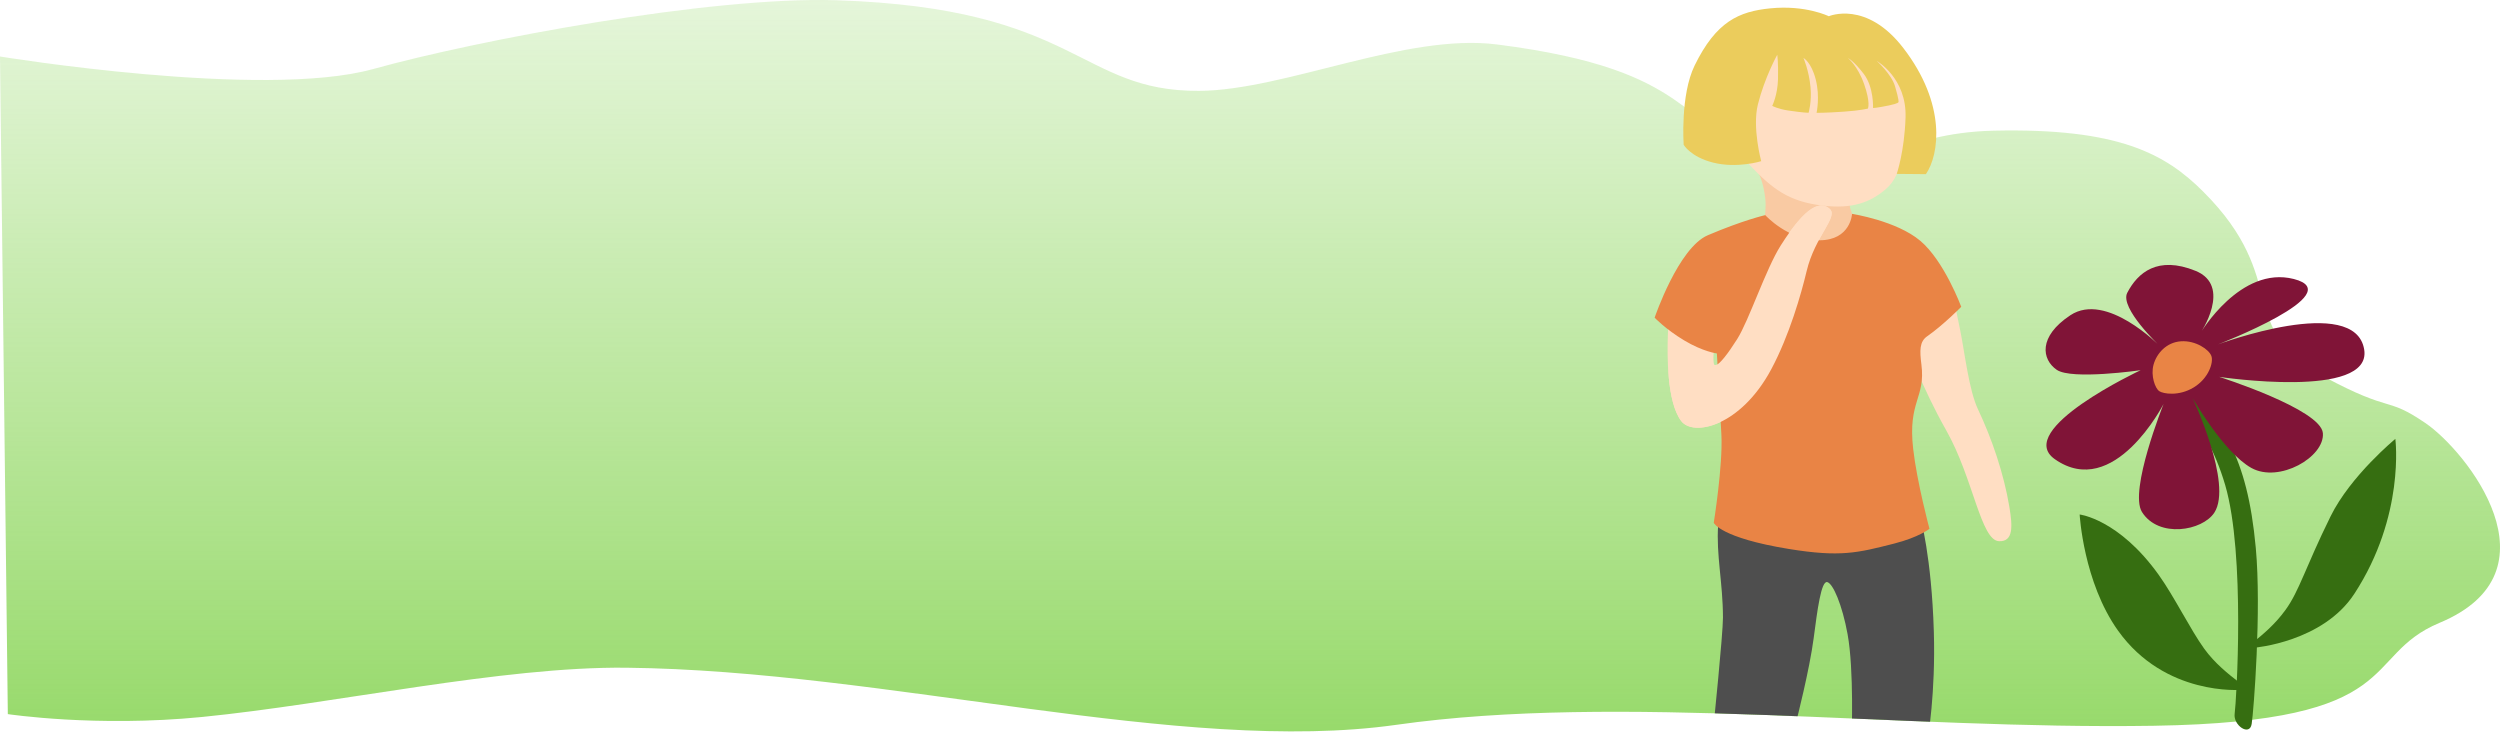
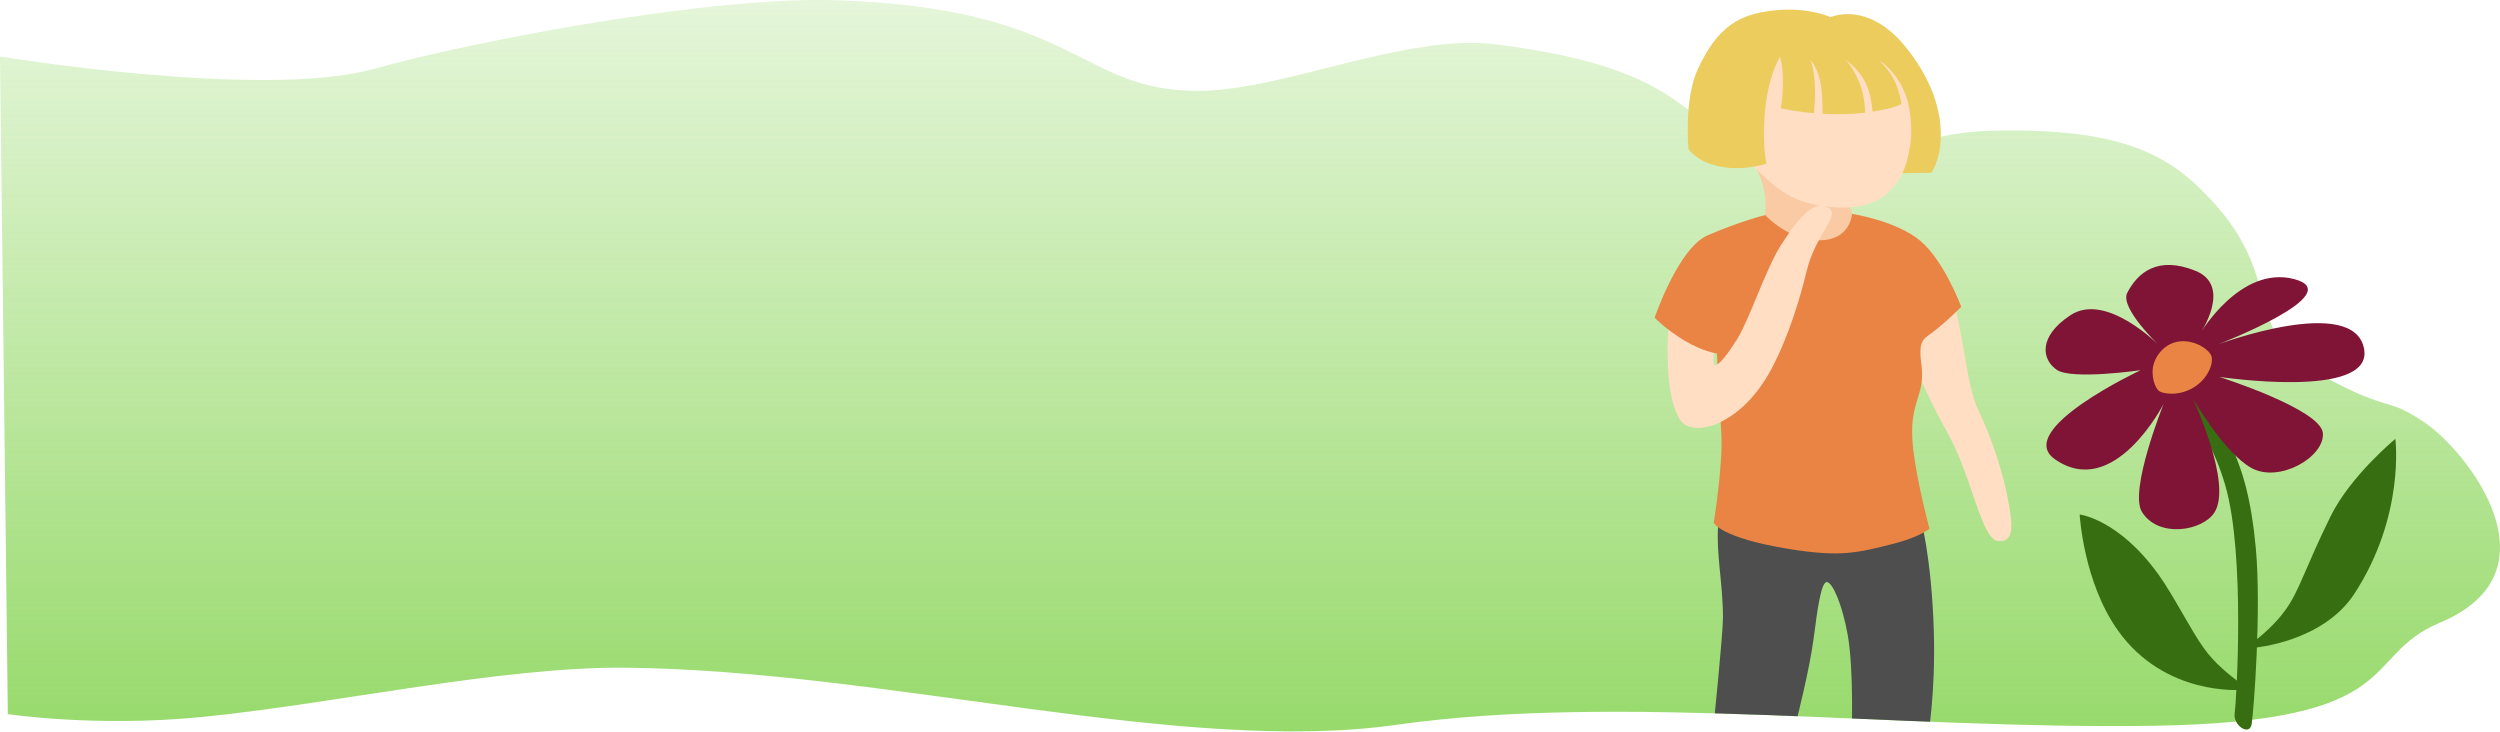
<svg xmlns="http://www.w3.org/2000/svg" xmlns:xlink="http://www.w3.org/1999/xlink" width="381.752mm" height="111.686mm" viewBox="0 0 381.752 111.686" version="1.1" id="svg1">
  <defs id="defs1">
    <linearGradient id="linearGradient69">
      <stop style="stop-color:#79cf40;stop-opacity:1;" offset="0" id="stop68" />
      <stop style="stop-color:#79cf40;stop-opacity:0;" offset="1" id="stop69" />
    </linearGradient>
    <linearGradient xlink:href="#linearGradient69" id="linearGradient4" x1="96.469" y1="185.921" x2="96.469" y2="-7.016" gradientUnits="userSpaceOnUse" />
    <clipPath clipPathUnits="userSpaceOnUse" id="clipPath24">
      <path id="path25" style="display:inline;fill:url(#linearGradient25);stroke:none;stroke-width:0.265;stroke-opacity:1" d="m 416.709,34.371 -1.194,100.418 c 0,0 -13.447,2.041 -29.662,0.437 -20.283,-2.007 -45.78,-7.733 -64.83,-7.522 -39.781,0.44 -84.784,13.365 -117.522,8.721 -34.194,-4.85 -76.695,0.763 -115.678,0.144 -38.983,-0.618 -31.385,-10.611 -43.648,-15.726 -18.755,-7.822 -4.118,-26.227 2.201,-30.519 6.134,-4.167 4.85,-1.369 15.444,-7.051 13.747,-7.374 4.918,-14.731 18.43,-28.243 5.763,-5.763 12.87,-9.766 32.024,-9.332 14.699,0.333 16.654,6.766 34.558,2.892 14.415,-3.119 9.975,-12.083 41.31,-16.061 13.879,-1.762 32.419,7.019 45.463,7.089 18.45,0.099 18.374,-12.655 55.384,-13.834 19.44,-0.619 54.892,6.103 70.772,10.509 16.782,4.656 56.946,-1.922 56.946,-1.922 z" />
    </clipPath>
    <linearGradient xlink:href="#linearGradient69" id="linearGradient25" gradientUnits="userSpaceOnUse" x1="96.469" y1="185.921" x2="96.469" y2="-7.016" gradientTransform="matrix(-1,0,0,1,230.8354,-4.614441)" />
  </defs>
  <g id="g91" style="display:inline" transform="translate(185.8739,-30.35811)">
    <g id="g74" style="display:inline">
      <path id="path24" style="fill:url(#linearGradient4);stroke:none;stroke-width:0.265;stroke-opacity:1" d="m -185.874,38.986 1.194,100.418 c 0,0 13.447,2.041 29.662,0.437 20.283,-2.007 45.78,-7.733 64.83,-7.522 39.781,0.44 84.784,13.365 117.522,8.721 34.194,-4.85 76.695,0.763 115.678,0.144 38.983,-0.618 31.385,-10.611 43.648,-15.726 18.755,-7.822 4.118,-26.227 -2.201,-30.519 -6.134,-4.167 -4.85,-1.369 -15.444,-7.051 -13.747,-7.374 -4.918,-14.731 -18.43,-28.243 -5.763,-5.763 -12.87,-9.766 -32.024,-9.332 -14.699,0.333 -16.654,6.766 -34.558,2.892 -14.415,-3.119 -9.975,-12.083 -41.31,-16.061 -13.879,-1.762 -32.419,7.019 -45.463,7.089 -18.45,0.099 -18.374,-12.655 -55.384,-13.834 -19.44,-0.619 -54.892,6.103 -70.772,10.509 -16.782,4.656 -56.946,-1.922 -56.946,-1.922 z" />
    </g>
    <g id="g99" style="display:inline" transform="matrix(-2.594503,0,0,2.784061,392.0811,-124.7578)">
      <path style="display:inline;fill:#366e11;fill-opacity:1;stroke-width:0.255" d="m 95.56,76.701 c 0,0 -2.538,1.717 -3.764,5.621 -1.195,3.805 -0.656,11.904 -0.557,12.54 0.099,0.636 -0.883,1.26 -1.001,0.562 -0.118,-0.698 -0.582,-6.225 -0.242,-9.657 0.51,-5.15 1.987,-6.847 4.729,-9.854 z" id="path97" />
      <path style="fill:#801437;fill-opacity:1;stroke-width:0.282" d="m 95.423,77.874 c 0,0 2.054,4.77 1.27,5.926 -0.985,1.454 -3.555,1.034 -4.256,0.035 -1.105,-1.574 1.277,-6.281 1.277,-6.281 0,0 -1.834,2.987 -3.461,3.829 -1.627,0.842 -4.317,-0.596 -4.206,-1.909 0.111,-1.313 6.101,-3.088 6.101,-3.088 0,0 -9.01,1.265 -8.533,-1.496 0.534,-3.087 8.611,-0.282 8.611,-0.282 0,0 -7.796,-2.799 -4.467,-3.59 3.144,-0.747 5.497,2.97 5.497,2.97 0,0 -1.897,-2.593 0.29,-3.418 2.231,-0.842 3.401,0.105 4.014,1.204 0.465,0.834 -1.903,2.913 -1.903,2.913 0,0 3.129,-2.988 5.25,-1.682 1.909,1.175 1.684,2.43 0.803,2.995 -0.88,0.565 -4.936,0.021 -4.936,0.021 0,0 7.506,3.272 5.049,4.88 -3.484,2.28 -6.4,-3.028 -6.4,-3.028 z" id="path98" />
      <path style="fill:#366e11;fill-opacity:1;stroke-width:0.255" d="m 90.861,93.551 c 0,0 4.475,0.364 7.241,-3.244 2.043,-2.666 2.26,-6.372 2.26,-6.372 0,0 -2.291,0.247 -4.64,3.294 -0.925,1.2 -1.872,3.01 -2.688,4.064 -1.26,1.628 -3.327,2.423 -2.172,2.257 z" id="path99" />
      <path style="opacity:1;fill:#e98445;fill-opacity:1;stroke-width:0.098" d="m 95.68,77.169 c -0.236,0.147 -1.148,0.295 -2.028,-0.202 -0.88,-0.497 -1.18,-1.368 -1.043,-1.725 0.137,-0.356 0.925,-0.862 1.791,-0.807 0.866,0.055 1.437,0.677 1.614,1.284 0.178,0.607 -0.098,1.303 -0.335,1.449 z" id="path100" />
      <path style="fill:#366e11;fill-opacity:1;stroke-width:0.255" d="m 90.061,91.239 c 0,0 -4.01,-0.309 -5.862,-2.95 -3.004,-4.283 -2.417,-8.5 -2.417,-8.5 0,0 2.634,2.017 3.813,4.248 1.499,2.836 1.832,4.074 2.649,5.128 1.26,1.628 2.973,2.239 1.818,2.074 z" id="path103" />
    </g>
    <g id="g89" style="display:inline" transform="matrix(-1,0,0,1,230.8354,4.614441)">
      <path style="fill:#f9caa3;fill-opacity:1;stroke:none;stroke-width:0.265;stroke-opacity:1" d="m 133.625,53.188 c -1.503,1.718 2.172,1.5 -0.047,5.887 -1.37,2.708 2.854,7.013 3.229,7.076 0.376,0.063 8.887,-2.065 8.887,-2.065 l 2.166,-2.163 c 0,0 -0.963,-3.413 -0.727,-5.695 0.419,-4.058 1.898,-5.314 1.898,-5.314 0,0 -12.781,-0.726 -15.406,2.274 z" id="path82" />
      <path style="fill:#ffdec3;fill-opacity:1;stroke:none;stroke-width:0.265;stroke-opacity:1" d="m 152.883,74.091 c 0,0 2.111,0.66 2.203,6.747 0.008,0.541 -0.143,0.741 -0.422,0.654 -0.595,-0.186 -1.77,-1.678 -3.215,-3.955 -1.792,-2.823 -4.375,-10.7 -6.649,-14.296 -3.983,-6.299 -6.12,-6.788 -7.469,-5.626 -1.421,1.224 2.221,4.134 3.509,9.551 0.815,3.428 2.627,9.79 5.403,14.975 4.683,8.745 11.92,10.313 13.748,7.886 1.089,-1.445 1.636,-3.936 1.887,-6.554 0.462,-4.802 -0.069,-10.034 -0.069,-10.034 z" id="path83" />
      <path style="fill:#ffdec3;fill-opacity:1;stroke:none;stroke-width:0.265;stroke-opacity:1" d="m 118.076,72.764 c 0,0 0.022,-0.048 -0.727,3.61 -0.646,3.151 -1.289,8.926 -2.673,11.854 -2.155,4.56 -3.944,9.829 -4.791,14.866 -0.533,3.172 -0.586,5.357 1.561,5.292 2.797,-0.084 3.938,-9.619 8.055,-16.895 3.85,-6.804 6.175,-13.376 6.175,-13.376 z" id="path84" />
      <path style="display:inline;fill:#4e4e4e;fill-opacity:1;stroke:none;stroke-width:0.265;stroke-opacity:1" d="m 123.473,104.711 c 0,0 -1.72,6.005 -2.062,17.488 -0.283,9.503 0.927,16.307 0.927,16.307 l 11.633,-0.163 c 0,0 -0.396,-10.259 0.613,-15.773 0.823,-4.497 2.235,-7.755 3.114,-7.944 0.906,-0.195 1.489,4.151 2.058,8.537 0.63,4.857 2.64,12.67 2.64,12.67 l 12.659,0.788 c 0,0 -1.448,-14.047 -1.444,-16.574 0.009,-5.314 1.057,-9.612 0.735,-14.112 -0.18,-2.52 -2.815,-5.936 -2.815,-5.936 z" id="path85" clip-path="url(#clipPath24)" />
      <path style="display:inline;opacity:1;fill:#e98445;fill-opacity:1;stroke:none;stroke-width:0.265;stroke-opacity:1" d="m 133.9,58.401 c 0,0 0.192,4.034 4.995,4.034 4.803,0 8.261,-3.842 8.261,-3.842 0,0 3.344,0.759 8.765,3.07 4.507,1.921 8.124,12.588 8.124,12.588 0,0 -1.64,1.748 -4.521,3.477 -2.882,1.729 -4.982,1.987 -4.982,1.987 0,0 -0.492,8.376 -0.693,12.465 -0.23,4.674 1.169,13.395 1.169,13.395 0,0 -0.979,2.288 -11.465,3.995 -7.873,1.282 -10.483,0.602 -16.069,-0.818 -3.834,-0.975 -5.405,-2.265 -5.405,-2.265 0,0 1.904,-7.081 2.489,-12.208 0.835,-7.309 -1.922,-7.723 -1.257,-12.9 0.268,-2.089 0.301,-3.467 -0.886,-4.288 -2.401,-1.66 -5.199,-4.497 -5.199,-4.497 0,0 2.601,-7.005 6.251,-10.078 3.65,-3.074 10.422,-4.114 10.422,-4.114 z" id="path86" />
-       <path style="fill:#ffdec3;fill-opacity:1;stroke:none;stroke-width:0.265;stroke-opacity:1" d="m 125.412,43.408 c 0.688,4.757 0.642,8.899 3.301,11.186 2.397,2.061 5.121,3.075 9.62,2.552 5.327,-0.62 7.77,-2.626 11.138,-6.137 3.593,-3.746 7.512,-13.452 5.217,-16.348 -2.296,-2.895 -6.74,-5.783 -14.33,-4.57 -7.59,1.213 -14.536,4.847 -15.389,6.569 -0.853,1.721 0.443,6.747 0.443,6.747 z" id="path88" />
-       <path style="fill:#ebcc5c;fill-opacity:1;stroke:none;stroke-width:0.265;stroke-opacity:1" d="m 146.391,27.018 c 4.779,0.481 8.259,1.996 11.551,8.737 2.205,4.516 1.669,12.099 1.669,12.099 0,0 -1.055,1.838 -4.451,2.708 -3.719,0.952 -7.389,-0.208 -7.389,-0.208 0,0 1.394,-5.133 0.504,-8.678 -1.03,-4.101 -2.952,-7.57 -2.952,-7.57 0,0 -0.182,1.106 -0.117,3.714 0.061,2.45 0.883,4.09 0.883,4.09 0,0 -0.892,0.48 -2.413,0.705 -2.395,0.354 -3.141,0.349 -3.141,0.349 0,0 -0.498,-1.667 -0.296,-3.877 0.236,-2.583 1.086,-4.499 1.086,-4.499 0,0 -1.203,0.63 -1.881,3.296 -0.678,2.666 -0.126,5.088 -0.126,5.088 0,0 -1.305,0.021 -4.214,-0.182 -2.491,-0.173 -3.626,-0.467 -3.626,-0.467 0,0 -0.434,-0.855 0.576,-3.73 0.994,-2.831 2.475,-3.98 2.475,-3.98 0,0 -0.836,0.356 -2.409,2.406 -1.573,2.051 -1.426,5.218 -1.426,5.218 0,0 -0.491,0.011 -2.454,-0.398 -1.528,-0.319 -1.433,-0.512 -1.433,-0.512 0,0 -0.131,-0.17 0.53,-2.413 0.54,-1.833 2.796,-3.872 2.796,-3.872 0,0 -4.598,2.625 -4.403,8.634 0.169,5.214 1.345,8.621 1.345,8.621 l -4.453,0.04 c -2.051,-2.995 -3.165,-10.672 3.448,-19.259 5.655,-7.343 11.382,-4.855 11.382,-4.855 0,0 3.523,-1.749 8.94,-1.204 z" id="path89" />
+       <g id="g39" style="display:inline" transform="rotate(-9.175711,143.6034,48.14418)">
+         <path style="display:inline;fill:#ffdec3;fill-opacity:1;stroke:none;stroke-width:0.265;stroke-opacity:1" d="m 125.284,45.099 c 0.033,3.809 0.653,5.294 2.064,7.325 1.384,1.991 4.505,3.492 8.654,3.77 5.351,0.359 8.119,-1.164 12.071,-4.001 4.216,-3.027 9.841,-11.855 8.112,-15.121 -1.729,-3.266 -5.571,-6.916 -13.255,-7.108 -7.684,-0.192 -15.293,2.033 -16.329,3.65 -1.656,2.583 -1.344,8.195 -1.316,11.486 z" id="path37" />
+         <path id="path38" style="display:inline;fill:#ebcc5c;fill-opacity:1;stroke:none;stroke-width:0.265;stroke-opacity:1" d="m 136.962,26.622 c -2.157,-0.099 -5.176,0.575 -8.626,3.669 -8.069,7.236 -8.375,14.988 -6.904,18.306 l 4.386,0.773 c 0,0 -0.422,-3.229 0.364,-8.387 0.905,-5.944 5.792,-8.02 5.792,-8.02 0,0 -2.056,1.275 -3.245,3.465 -0.919,1.691 -1.112,2.528 -1.112,2.528 1.029,0.756 2.559,1.315 4.168,1.852 0.139,-0.577 0.524,-2.002 1.208,-3.277 1.512,-2.817 4.193,-3.876 4.193,-3.876 0,0 -1.729,1.038 -3.197,4.032 -0.623,1.271 -0.951,2.66 -1.102,3.462 1.956,0.56 4.158,0.965 6.386,1.201 0.132,-0.857 0.43,-2.595 0.859,-4.01 0.873,-2.878 2.302,-3.788 2.302,-3.788 0,0 -0.944,1.171 -1.532,4.928 -0.159,1.015 -0.265,2.293 -0.315,2.989 1.751,0.133 3.49,0.16 5.112,0.074 0,0 -0.053,-1.678 0.333,-4.097 0.412,-2.576 1.048,-3.63 1.048,-3.63 0,0 1.196,2.677 0.98,7.697 -0.24,5.584 -1.538,8.725 -1.538,8.725 0,0 3.397,1.81 7.227,1.553 3.498,-0.235 4.871,-1.85 4.871,-1.85 0,0 1.91,-7.357 0.566,-12.2 -2.006,-7.229 -5.152,-9.354 -9.763,-10.699 -5.226,-1.524 -9.009,-0.448 -9.009,-0.448 0,0 -1.295,-0.873 -3.451,-0.973 z" />
+         <path style="display:inline;fill:#ffdec3;fill-opacity:1;stroke:none;stroke-width:0.265;stroke-opacity:1" d="m 125.284,45.099 c 0.033,3.809 0.653,5.294 2.064,7.325 1.384,1.991 4.497,3.654 8.654,3.77 2.153,0.06 -6.994,-9.047 -8.915,-15.943 -0.918,-3.294 4.848,-7.278 4.848,-7.278 0,0 -3.523,1.546 -5.247,5.564 -0.906,2.112 -1.42,4.717 -1.404,6.562 z" id="path39" />
+       </g>
      <path style="fill:#ffdec3;fill-opacity:1;stroke:none;stroke-width:0.265;stroke-opacity:1" d="m 156.856,80.195 c 0,0 -1.717,-1.471 -1.77,0.644 -0.013,0.541 -0.143,0.741 -0.422,0.654 -0.595,-0.186 -1.77,-1.678 -3.215,-3.955 -1.792,-2.823 -4.375,-10.7 -6.649,-14.296 -3.983,-6.299 -6.12,-6.788 -7.469,-5.626 -1.421,1.224 2.221,4.134 3.509,9.551 0.815,3.428 2.627,9.79 5.403,14.975 4.683,8.745 11.92,10.313 13.748,7.886 1.089,-1.445 1.636,-3.936 1.887,-6.554 0.462,-4.802 -2.055,-2.811 -2.055,-2.811 z" id="path91" />
    </g>
  </g>
</svg>
